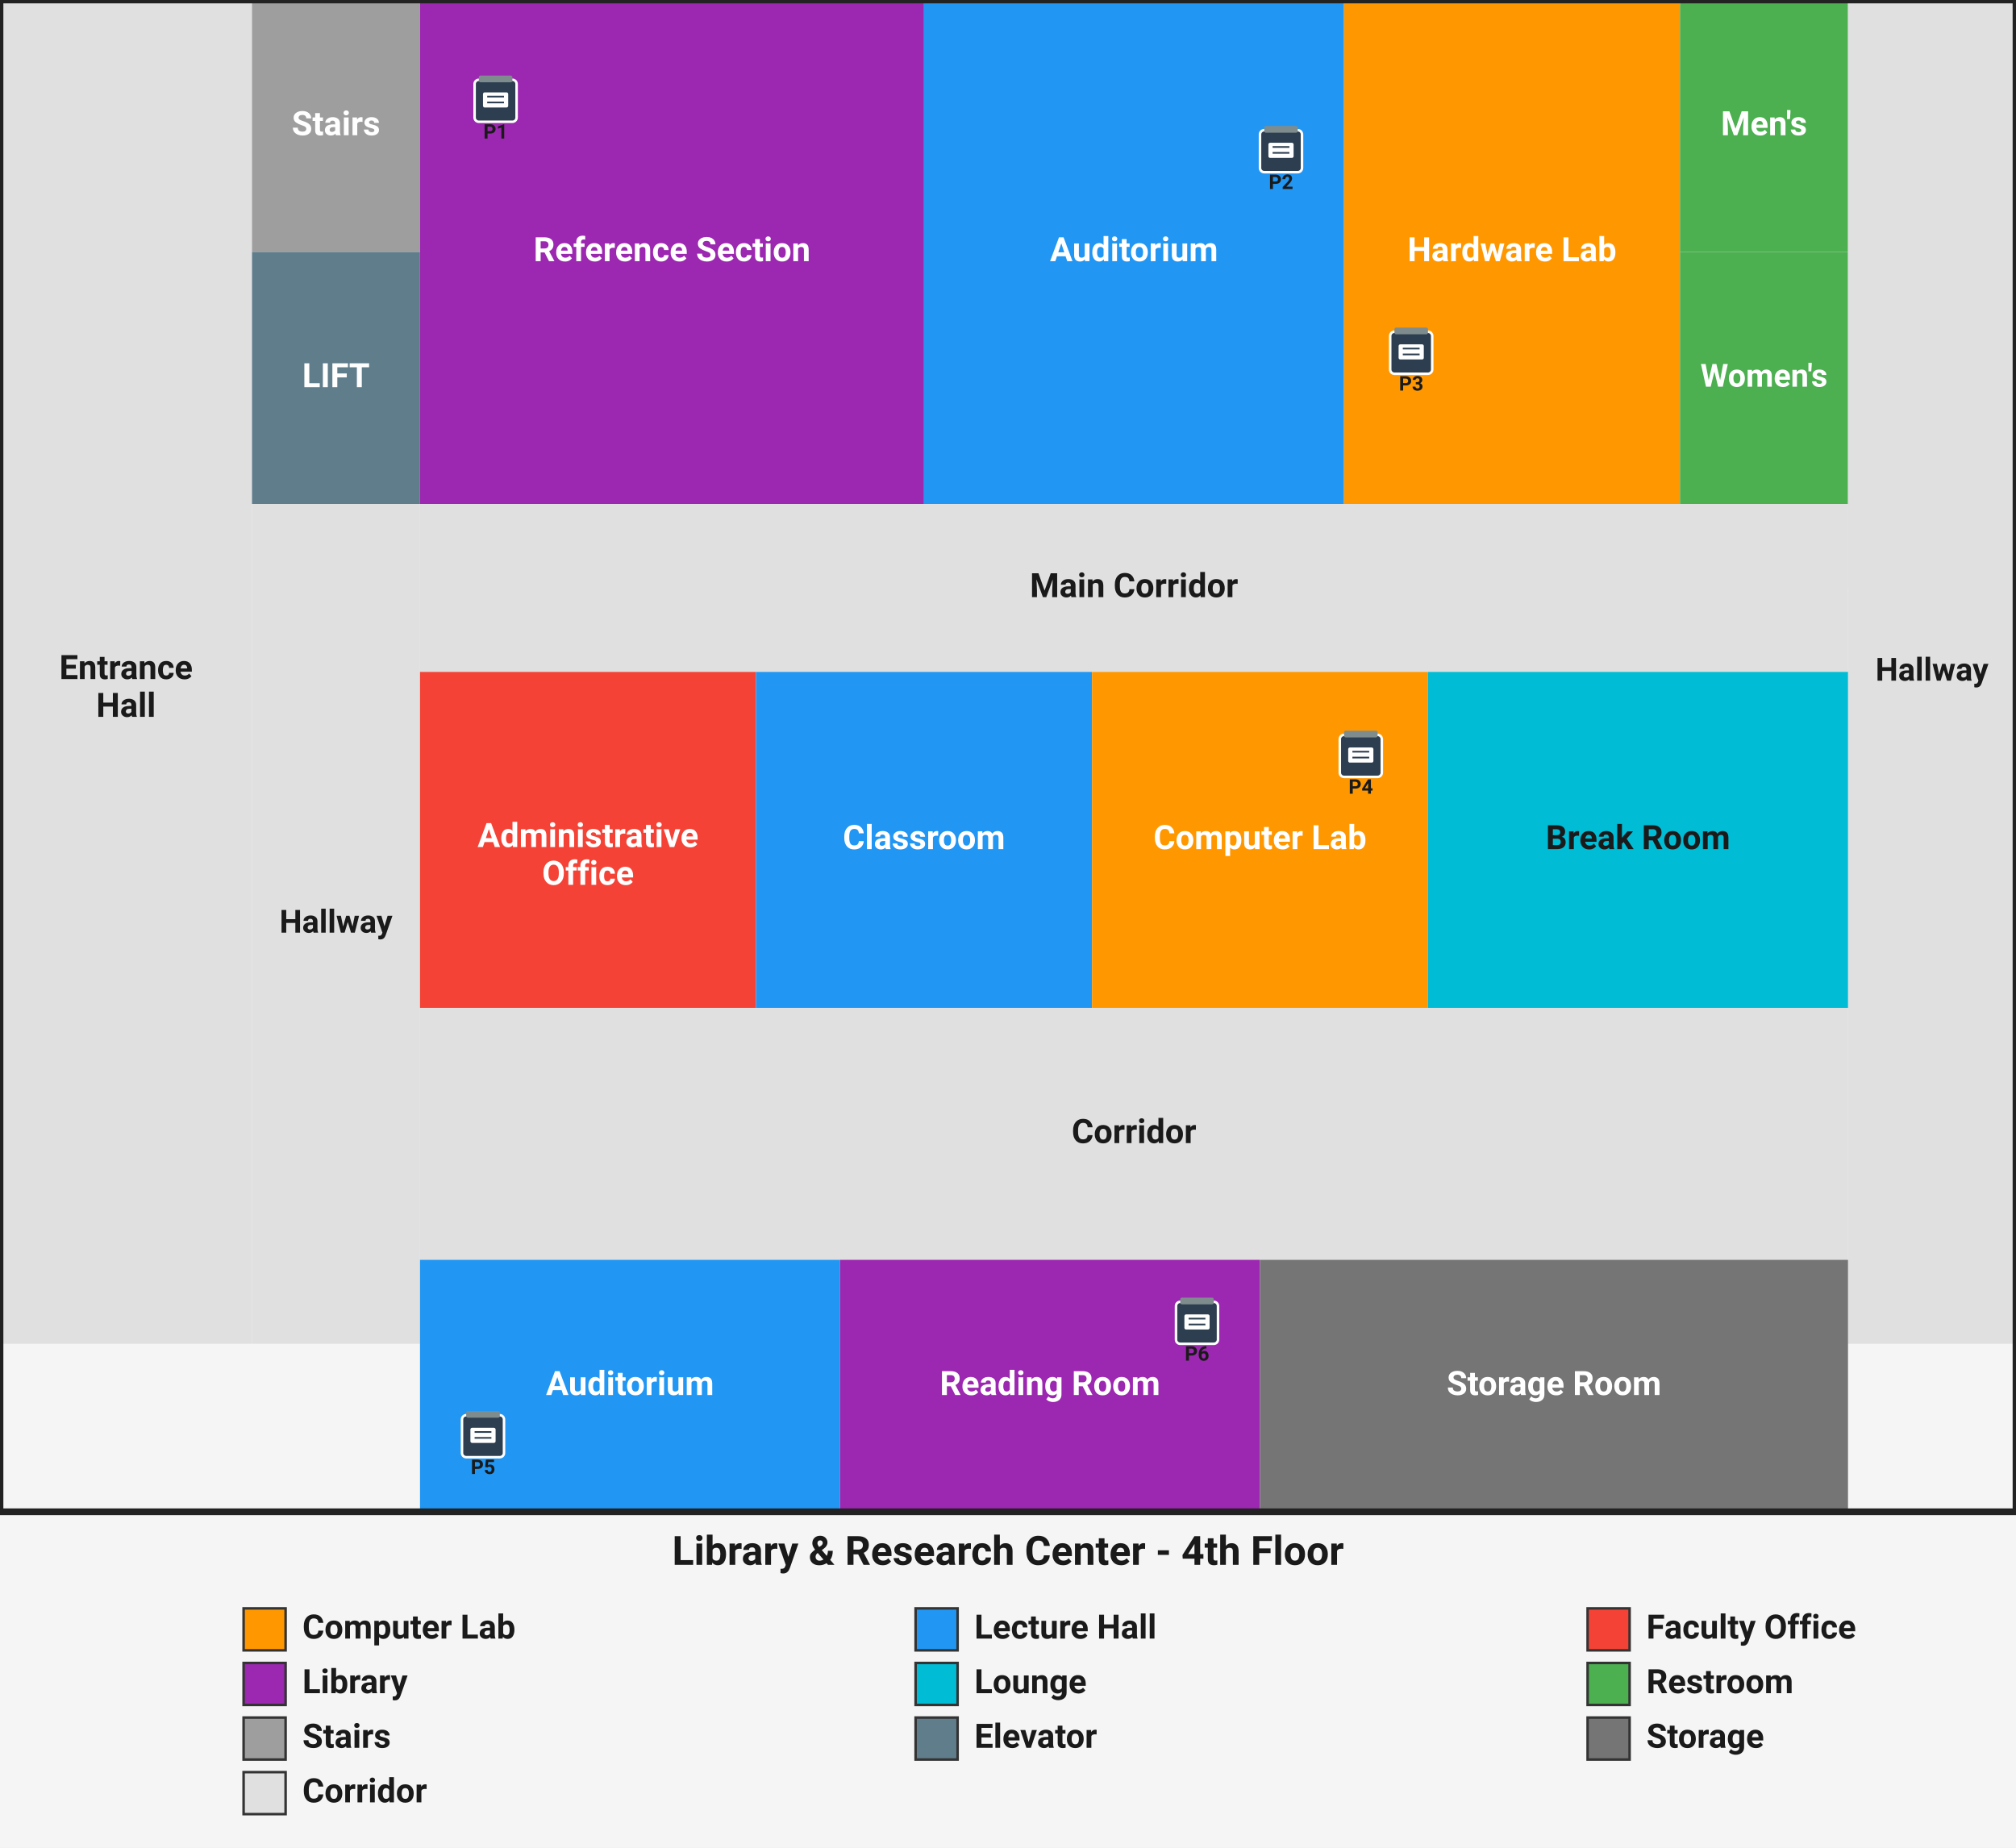
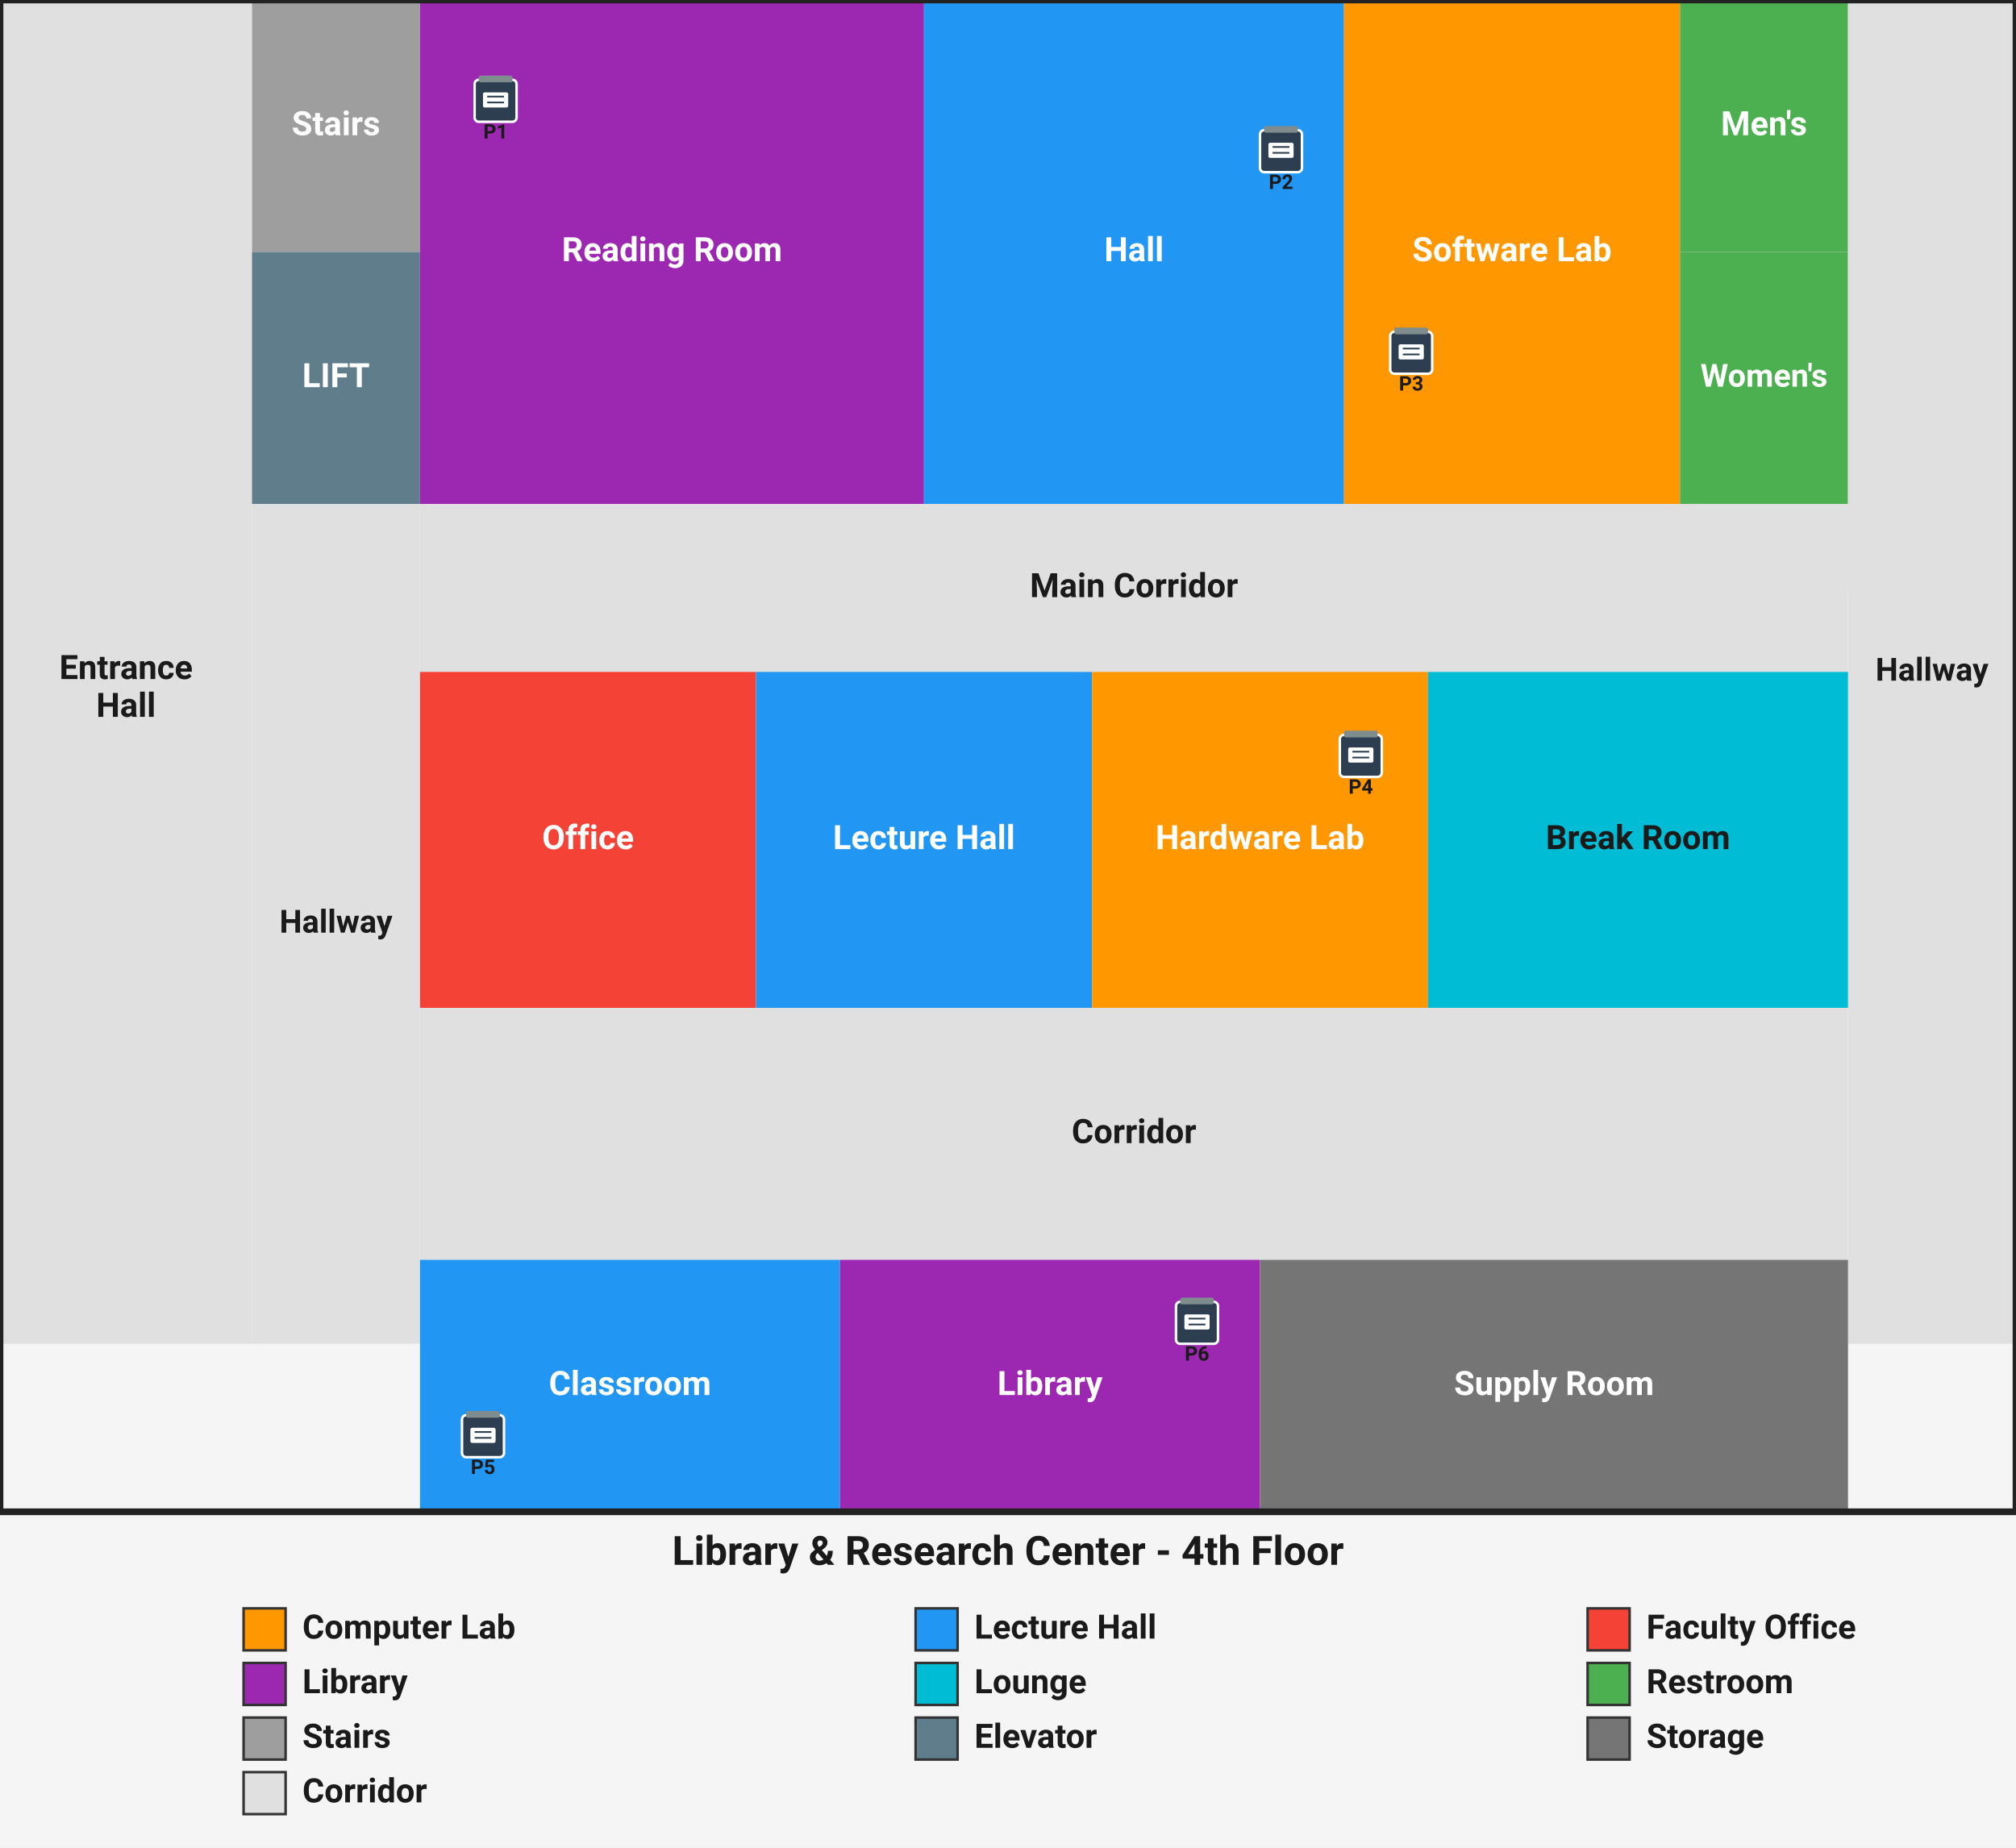
<svg xmlns="http://www.w3.org/2000/svg" viewBox="0 0 2400 2200" width="2400" height="2200" style="display:block; max-width:100%; height:auto;">
  <defs>
    <style>
      text { 
        -webkit-font-smoothing: antialiased;
        -moz-osx-font-smoothing: grayscale;
      }
    </style>
  </defs>
  <rect x="0" y="0" width="2400" height="2200" fill="#f5f5f5" />
  <rect x="0" y="0" width="300" height="1600" fill="#E0E0E0" stroke="none" />
  <g>
    <text x="150.0" y="797.5" font-family="Roboto,Segoe UI,Arial,sans-serif" font-size="40" font-weight="600" fill="#1a1a1a" text-anchor="middle" dominant-baseline="middle">
                  Entrance
                </text>
    <text x="150.0" y="842.5" font-family="Roboto,Segoe UI,Arial,sans-serif" font-size="40" font-weight="600" fill="#1a1a1a" text-anchor="middle" dominant-baseline="middle">
                  Hall
                </text>
  </g>
  <rect x="300" y="0" width="200" height="300" fill="#9E9E9E" stroke="none" />
  <text x="400.0" y="150.0" font-family="Roboto,Segoe UI,Arial,sans-serif" font-size="40" font-weight="600" fill="white" text-anchor="middle" dominant-baseline="middle">
              Stairs
            </text>
  <rect x="300" y="300" width="200" height="300" fill="#607D8B" stroke="none" />
  <text x="400.0" y="450.0" font-family="Roboto,Segoe UI,Arial,sans-serif" font-size="40" font-weight="600" fill="white" text-anchor="middle" dominant-baseline="middle">
              LIFT
            </text>
  <rect x="300" y="600" width="200" height="1000" fill="#E0E0E0" stroke="none" />
  <text x="400.0" y="1100.0" font-family="Roboto,Segoe UI,Arial,sans-serif" font-size="38" font-weight="600" fill="#1a1a1a" text-anchor="middle" dominant-baseline="middle">
              Hallway
            </text>
  <rect x="500" y="0" width="600" height="600" fill="#9C27B0" stroke="none" />
  <text x="800.0" y="300.0" font-family="Roboto,Segoe UI,Arial,sans-serif" font-size="40" font-weight="600" fill="white" text-anchor="middle" dominant-baseline="middle">
-               Reference Section
+               Reading Room
            </text>
  <rect x="1100" y="0" width="500" height="600" fill="#2196F3" stroke="none" />
  <text x="1350.0" y="300.0" font-family="Roboto,Segoe UI,Arial,sans-serif" font-size="40" font-weight="600" fill="white" text-anchor="middle" dominant-baseline="middle">
-               Auditorium
+               Hall
            </text>
  <rect x="1600" y="0" width="400" height="600" fill="#FF9800" stroke="none" />
  <text x="1800.0" y="300.0" font-family="Roboto,Segoe UI,Arial,sans-serif" font-size="40" font-weight="600" fill="white" text-anchor="middle" dominant-baseline="middle">
-               Hardware Lab
+               Software Lab
            </text>
  <rect x="2000" y="0" width="200" height="300" fill="#4CAF50" stroke="none" />
  <text x="2100.0" y="150.0" font-family="Roboto,Segoe UI,Arial,sans-serif" font-size="40" font-weight="600" fill="white" text-anchor="middle" dominant-baseline="middle">
              Men's
            </text>
  <rect x="2000" y="300" width="200" height="300" fill="#4CAF50" stroke="none" />
  <text x="2100.0" y="450.0" font-family="Roboto,Segoe UI,Arial,sans-serif" font-size="38" font-weight="600" fill="white" text-anchor="middle" dominant-baseline="middle">
              Women's
            </text>
  <rect x="2000" y="600" width="200" height="100" fill="#E0E0E0" stroke="none" />
  <rect x="2200" y="0" width="200" height="1600" fill="#E0E0E0" stroke="none" />
  <text x="2300.0" y="800.0" font-family="Roboto,Segoe UI,Arial,sans-serif" font-size="38" font-weight="600" fill="#1a1a1a" text-anchor="middle" dominant-baseline="middle">
              Hallway
            </text>
  <rect x="500" y="600" width="1700" height="200" fill="#E0E0E0" stroke="none" />
  <text x="1350.0" y="700.0" font-family="Roboto,Segoe UI,Arial,sans-serif" font-size="40" font-weight="600" fill="#1a1a1a" text-anchor="middle" dominant-baseline="middle">
              Main Corridor
            </text>
  <rect x="500" y="800" width="400" height="400" fill="#F44336" stroke="none" />
-   <g>
-     <text x="700.0" y="997.5" font-family="Roboto,Segoe UI,Arial,sans-serif" font-size="40" font-weight="600" fill="white" text-anchor="middle" dominant-baseline="middle">
-                   Administrative
-                 </text>
-     <text x="700.0" y="1042.5" font-family="Roboto,Segoe UI,Arial,sans-serif" font-size="40" font-weight="600" fill="white" text-anchor="middle" dominant-baseline="middle">
-                   Office
-                 </text>
-   </g>
+   <text x="700.0" y="1000.0" font-family="Roboto,Segoe UI,Arial,sans-serif" font-size="40" font-weight="600" fill="white" text-anchor="middle" dominant-baseline="middle">
+               Office
+             </text>
  <rect x="900" y="800" width="400" height="400" fill="#2196F3" stroke="none" />
  <text x="1100.0" y="1000.0" font-family="Roboto,Segoe UI,Arial,sans-serif" font-size="40" font-weight="600" fill="white" text-anchor="middle" dominant-baseline="middle">
-               Classroom
+               Lecture Hall
            </text>
  <rect x="1300" y="800" width="400" height="400" fill="#FF9800" stroke="none" />
  <text x="1500.0" y="1000.0" font-family="Roboto,Segoe UI,Arial,sans-serif" font-size="40" font-weight="600" fill="white" text-anchor="middle" dominant-baseline="middle">
-               Computer Lab
+               Hardware Lab
            </text>
  <rect x="1700" y="800" width="500" height="400" fill="#00BCD4" stroke="none" />
  <text x="1950.0" y="1000.0" font-family="Roboto,Segoe UI,Arial,sans-serif" font-size="40" font-weight="600" fill="#1a1a1a" text-anchor="middle" dominant-baseline="middle">
              Break Room
            </text>
  <rect x="500" y="1200" width="1700" height="300" fill="#E0E0E0" stroke="none" />
  <text x="1350.0" y="1350.0" font-family="Roboto,Segoe UI,Arial,sans-serif" font-size="40" font-weight="600" fill="#1a1a1a" text-anchor="middle" dominant-baseline="middle">
              Corridor
            </text>
  <rect x="500" y="1500" width="500" height="300" fill="#2196F3" stroke="none" />
  <text x="750.0" y="1650.0" font-family="Roboto,Segoe UI,Arial,sans-serif" font-size="40" font-weight="600" fill="white" text-anchor="middle" dominant-baseline="middle">
-               Auditorium
+               Classroom
            </text>
  <rect x="1000" y="1500" width="500" height="300" fill="#9C27B0" stroke="none" />
  <text x="1250.0" y="1650.0" font-family="Roboto,Segoe UI,Arial,sans-serif" font-size="40" font-weight="600" fill="white" text-anchor="middle" dominant-baseline="middle">
-               Reading Room
+               Library
            </text>
  <rect x="1500" y="1500" width="700" height="300" fill="#757575" stroke="none" />
  <text x="1850.0" y="1650.0" font-family="Roboto,Segoe UI,Arial,sans-serif" font-size="40" font-weight="600" fill="white" text-anchor="middle" dominant-baseline="middle">
-               Storage Room
+               Supply Room
            </text>
  <rect x="565.0" y="95.0" width="50" height="50" fill="#2C3E50" stroke="#FFF" stroke-width="3" rx="5" />
  <rect x="570.0" y="90.0" width="40" height="8" fill="#7F8C8D" rx="2" />
  <rect x="575.0" y="110.0" width="30" height="18" fill="white" rx="2" />
  <line x1="580.0" y1="115.0" x2="600.0" y2="115.0" stroke="#2C3E50" stroke-width="2" />
  <line x1="580.0" y1="122.0" x2="600.0" y2="122.0" stroke="#2C3E50" stroke-width="2" />
  <text x="590.0" y="165.0" font-family="Roboto,Segoe UI,Arial,sans-serif" font-size="24" font-weight="700" fill="#1a1a1a" text-anchor="middle">
      P1
    </text>
  <rect x="1500.0" y="155.0" width="50" height="50" fill="#2C3E50" stroke="#FFF" stroke-width="3" rx="5" />
  <rect x="1505.0" y="150.0" width="40" height="8" fill="#7F8C8D" rx="2" />
  <rect x="1510.0" y="170.0" width="30" height="18" fill="white" rx="2" />
  <line x1="1515.0" y1="175.0" x2="1535.0" y2="175.0" stroke="#2C3E50" stroke-width="2" />
  <line x1="1515.0" y1="182.0" x2="1535.0" y2="182.0" stroke="#2C3E50" stroke-width="2" />
  <text x="1525.0" y="225.0" font-family="Roboto,Segoe UI,Arial,sans-serif" font-size="24" font-weight="700" fill="#1a1a1a" text-anchor="middle">
      P2
    </text>
  <rect x="1655.0" y="395.0" width="50" height="50" fill="#2C3E50" stroke="#FFF" stroke-width="3" rx="5" />
  <rect x="1660.0" y="390.0" width="40" height="8" fill="#7F8C8D" rx="2" />
  <rect x="1665.0" y="410.0" width="30" height="18" fill="white" rx="2" />
  <line x1="1670.0" y1="415.0" x2="1690.0" y2="415.0" stroke="#2C3E50" stroke-width="2" />
  <line x1="1670.0" y1="422.0" x2="1690.0" y2="422.0" stroke="#2C3E50" stroke-width="2" />
  <text x="1680.0" y="465.0" font-family="Roboto,Segoe UI,Arial,sans-serif" font-size="24" font-weight="700" fill="#1a1a1a" text-anchor="middle">
      P3
    </text>
  <rect x="1595.0" y="875.0" width="50" height="50" fill="#2C3E50" stroke="#FFF" stroke-width="3" rx="5" />
  <rect x="1600.0" y="870.0" width="40" height="8" fill="#7F8C8D" rx="2" />
  <rect x="1605.0" y="890.0" width="30" height="18" fill="white" rx="2" />
  <line x1="1610.0" y1="895.0" x2="1630.0" y2="895.0" stroke="#2C3E50" stroke-width="2" />
  <line x1="1610.0" y1="902.0" x2="1630.0" y2="902.0" stroke="#2C3E50" stroke-width="2" />
  <text x="1620.0" y="945.0" font-family="Roboto,Segoe UI,Arial,sans-serif" font-size="24" font-weight="700" fill="#1a1a1a" text-anchor="middle">
      P4
    </text>
  <rect x="550.0" y="1685.0" width="50" height="50" fill="#2C3E50" stroke="#FFF" stroke-width="3" rx="5" />
  <rect x="555.0" y="1680.0" width="40" height="8" fill="#7F8C8D" rx="2" />
  <rect x="560.0" y="1700.0" width="30" height="18" fill="white" rx="2" />
  <line x1="565.0" y1="1705.0" x2="585.0" y2="1705.0" stroke="#2C3E50" stroke-width="2" />
  <line x1="565.0" y1="1712.0" x2="585.0" y2="1712.0" stroke="#2C3E50" stroke-width="2" />
  <text x="575.0" y="1755.0" font-family="Roboto,Segoe UI,Arial,sans-serif" font-size="24" font-weight="700" fill="#1a1a1a" text-anchor="middle">
      P5
    </text>
  <rect x="1400.0" y="1550.0" width="50" height="50" fill="#2C3E50" stroke="#FFF" stroke-width="3" rx="5" />
  <rect x="1405.0" y="1545.0" width="40" height="8" fill="#7F8C8D" rx="2" />
  <rect x="1410.0" y="1565.0" width="30" height="18" fill="white" rx="2" />
  <line x1="1415.0" y1="1570.0" x2="1435.0" y2="1570.0" stroke="#2C3E50" stroke-width="2" />
  <line x1="1415.0" y1="1577.0" x2="1435.0" y2="1577.0" stroke="#2C3E50" stroke-width="2" />
  <text x="1425.0" y="1620.0" font-family="Roboto,Segoe UI,Arial,sans-serif" font-size="24" font-weight="700" fill="#1a1a1a" text-anchor="middle">
      P6
    </text>
  <rect x="0" y="0" width="2400" height="1800" fill="none" stroke="#222" stroke-width="8" />
  <text x="1200.0" y="1850" font-family="Roboto,Segoe UI,Arial,sans-serif" font-size="48" font-weight="700" fill="#1a1a1a" text-anchor="middle" dominant-baseline="middle">
          Library &amp; Research Center - 4th Floor
        </text>
  <rect x="290.0" y="1915.0" width="50" height="50" fill="#FF9800" stroke="#333" stroke-width="3" />
  <text x="360.0" y="1940" font-family="Roboto,Segoe UI,Arial,sans-serif" font-size="40" font-weight="700" fill="#1a1a1a" text-anchor="start" dominant-baseline="middle">
          Computer Lab
        </text>
  <rect x="1090.0" y="1915.0" width="50" height="50" fill="#2196F3" stroke="#333" stroke-width="3" />
  <text x="1160.0" y="1940" font-family="Roboto,Segoe UI,Arial,sans-serif" font-size="40" font-weight="700" fill="#1a1a1a" text-anchor="start" dominant-baseline="middle">
          Lecture Hall
        </text>
  <rect x="1890.0" y="1915.0" width="50" height="50" fill="#F44336" stroke="#333" stroke-width="3" />
  <text x="1960.0" y="1940" font-family="Roboto,Segoe UI,Arial,sans-serif" font-size="40" font-weight="700" fill="#1a1a1a" text-anchor="start" dominant-baseline="middle">
          Faculty Office
        </text>
  <rect x="290.0" y="1980.0" width="50" height="50" fill="#9C27B0" stroke="#333" stroke-width="3" />
  <text x="360.0" y="2005" font-family="Roboto,Segoe UI,Arial,sans-serif" font-size="40" font-weight="700" fill="#1a1a1a" text-anchor="start" dominant-baseline="middle">
          Library
        </text>
  <rect x="1090.0" y="1980.0" width="50" height="50" fill="#00BCD4" stroke="#333" stroke-width="3" />
  <text x="1160.0" y="2005" font-family="Roboto,Segoe UI,Arial,sans-serif" font-size="40" font-weight="700" fill="#1a1a1a" text-anchor="start" dominant-baseline="middle">
          Lounge
        </text>
  <rect x="1890.0" y="1980.0" width="50" height="50" fill="#4CAF50" stroke="#333" stroke-width="3" />
  <text x="1960.0" y="2005" font-family="Roboto,Segoe UI,Arial,sans-serif" font-size="40" font-weight="700" fill="#1a1a1a" text-anchor="start" dominant-baseline="middle">
          Restroom
        </text>
  <rect x="290.0" y="2045.0" width="50" height="50" fill="#9E9E9E" stroke="#333" stroke-width="3" />
  <text x="360.0" y="2070" font-family="Roboto,Segoe UI,Arial,sans-serif" font-size="40" font-weight="700" fill="#1a1a1a" text-anchor="start" dominant-baseline="middle">
          Stairs
        </text>
  <rect x="1090.0" y="2045.0" width="50" height="50" fill="#607D8B" stroke="#333" stroke-width="3" />
  <text x="1160.0" y="2070" font-family="Roboto,Segoe UI,Arial,sans-serif" font-size="40" font-weight="700" fill="#1a1a1a" text-anchor="start" dominant-baseline="middle">
          Elevator
        </text>
  <rect x="1890.0" y="2045.0" width="50" height="50" fill="#757575" stroke="#333" stroke-width="3" />
  <text x="1960.0" y="2070" font-family="Roboto,Segoe UI,Arial,sans-serif" font-size="40" font-weight="700" fill="#1a1a1a" text-anchor="start" dominant-baseline="middle">
          Storage
        </text>
  <rect x="290.0" y="2110.0" width="50" height="50" fill="#E0E0E0" stroke="#333" stroke-width="3" />
  <text x="360.0" y="2135" font-family="Roboto,Segoe UI,Arial,sans-serif" font-size="40" font-weight="700" fill="#1a1a1a" text-anchor="start" dominant-baseline="middle">
          Corridor
        </text>
</svg>
